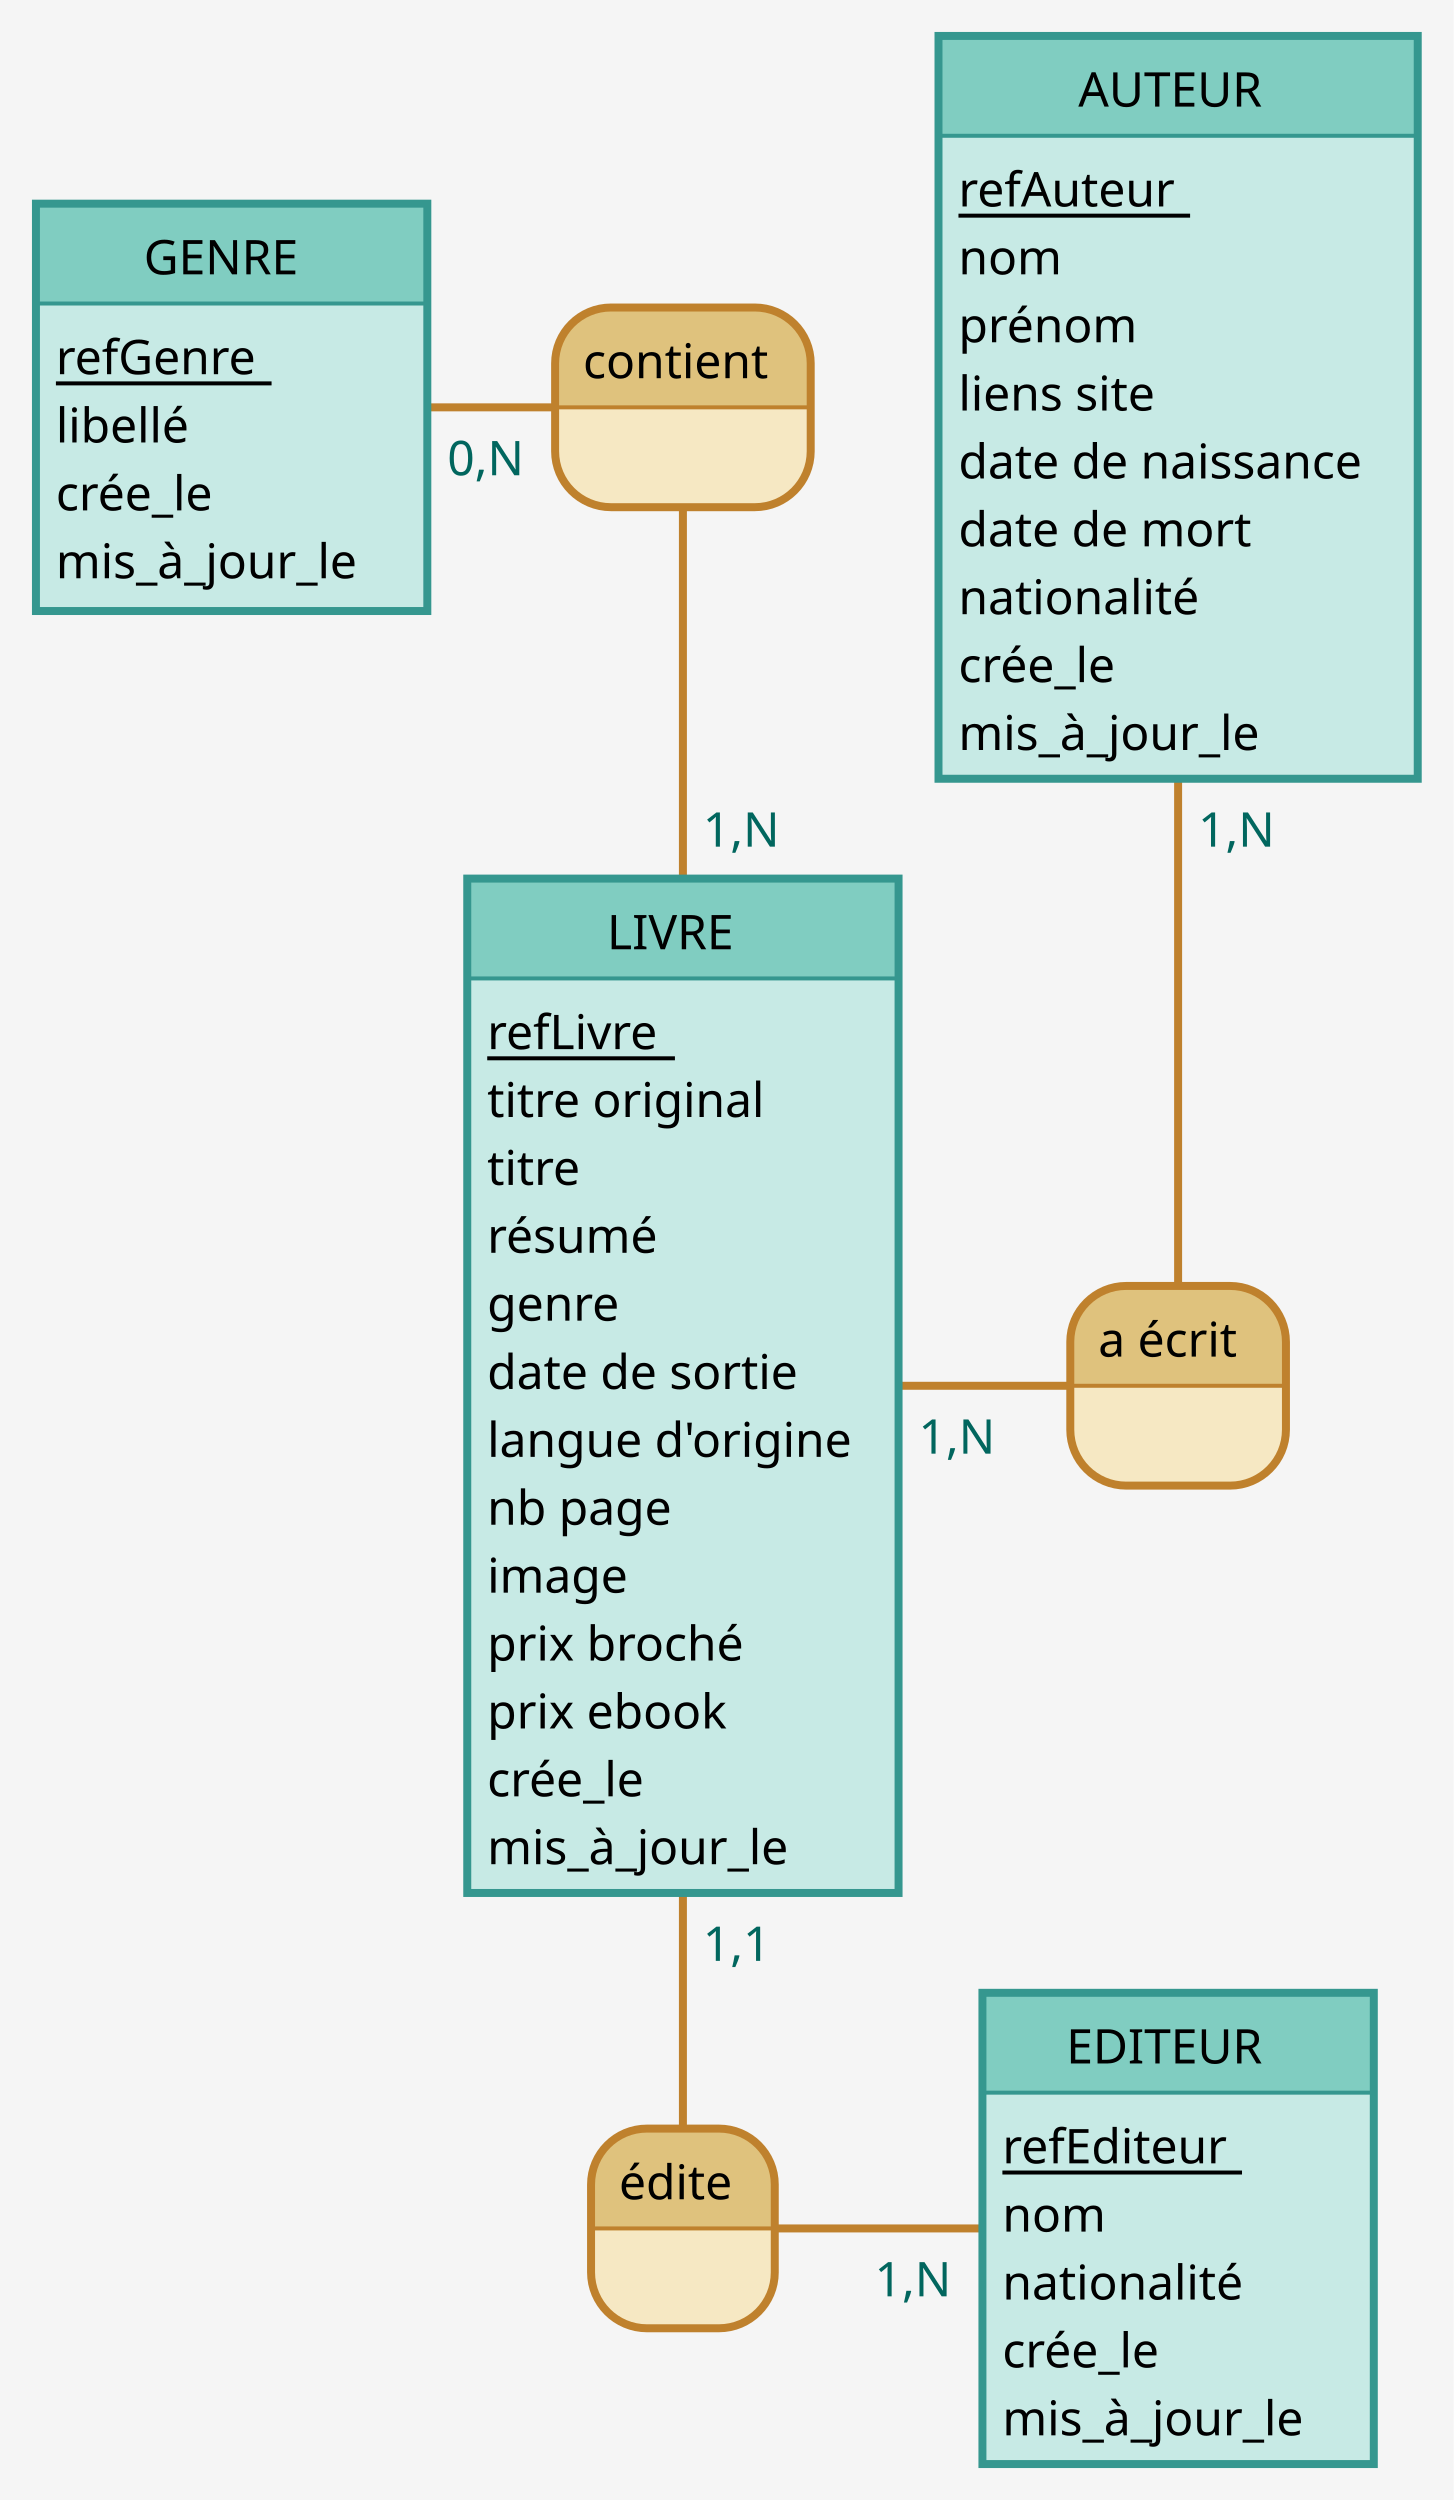
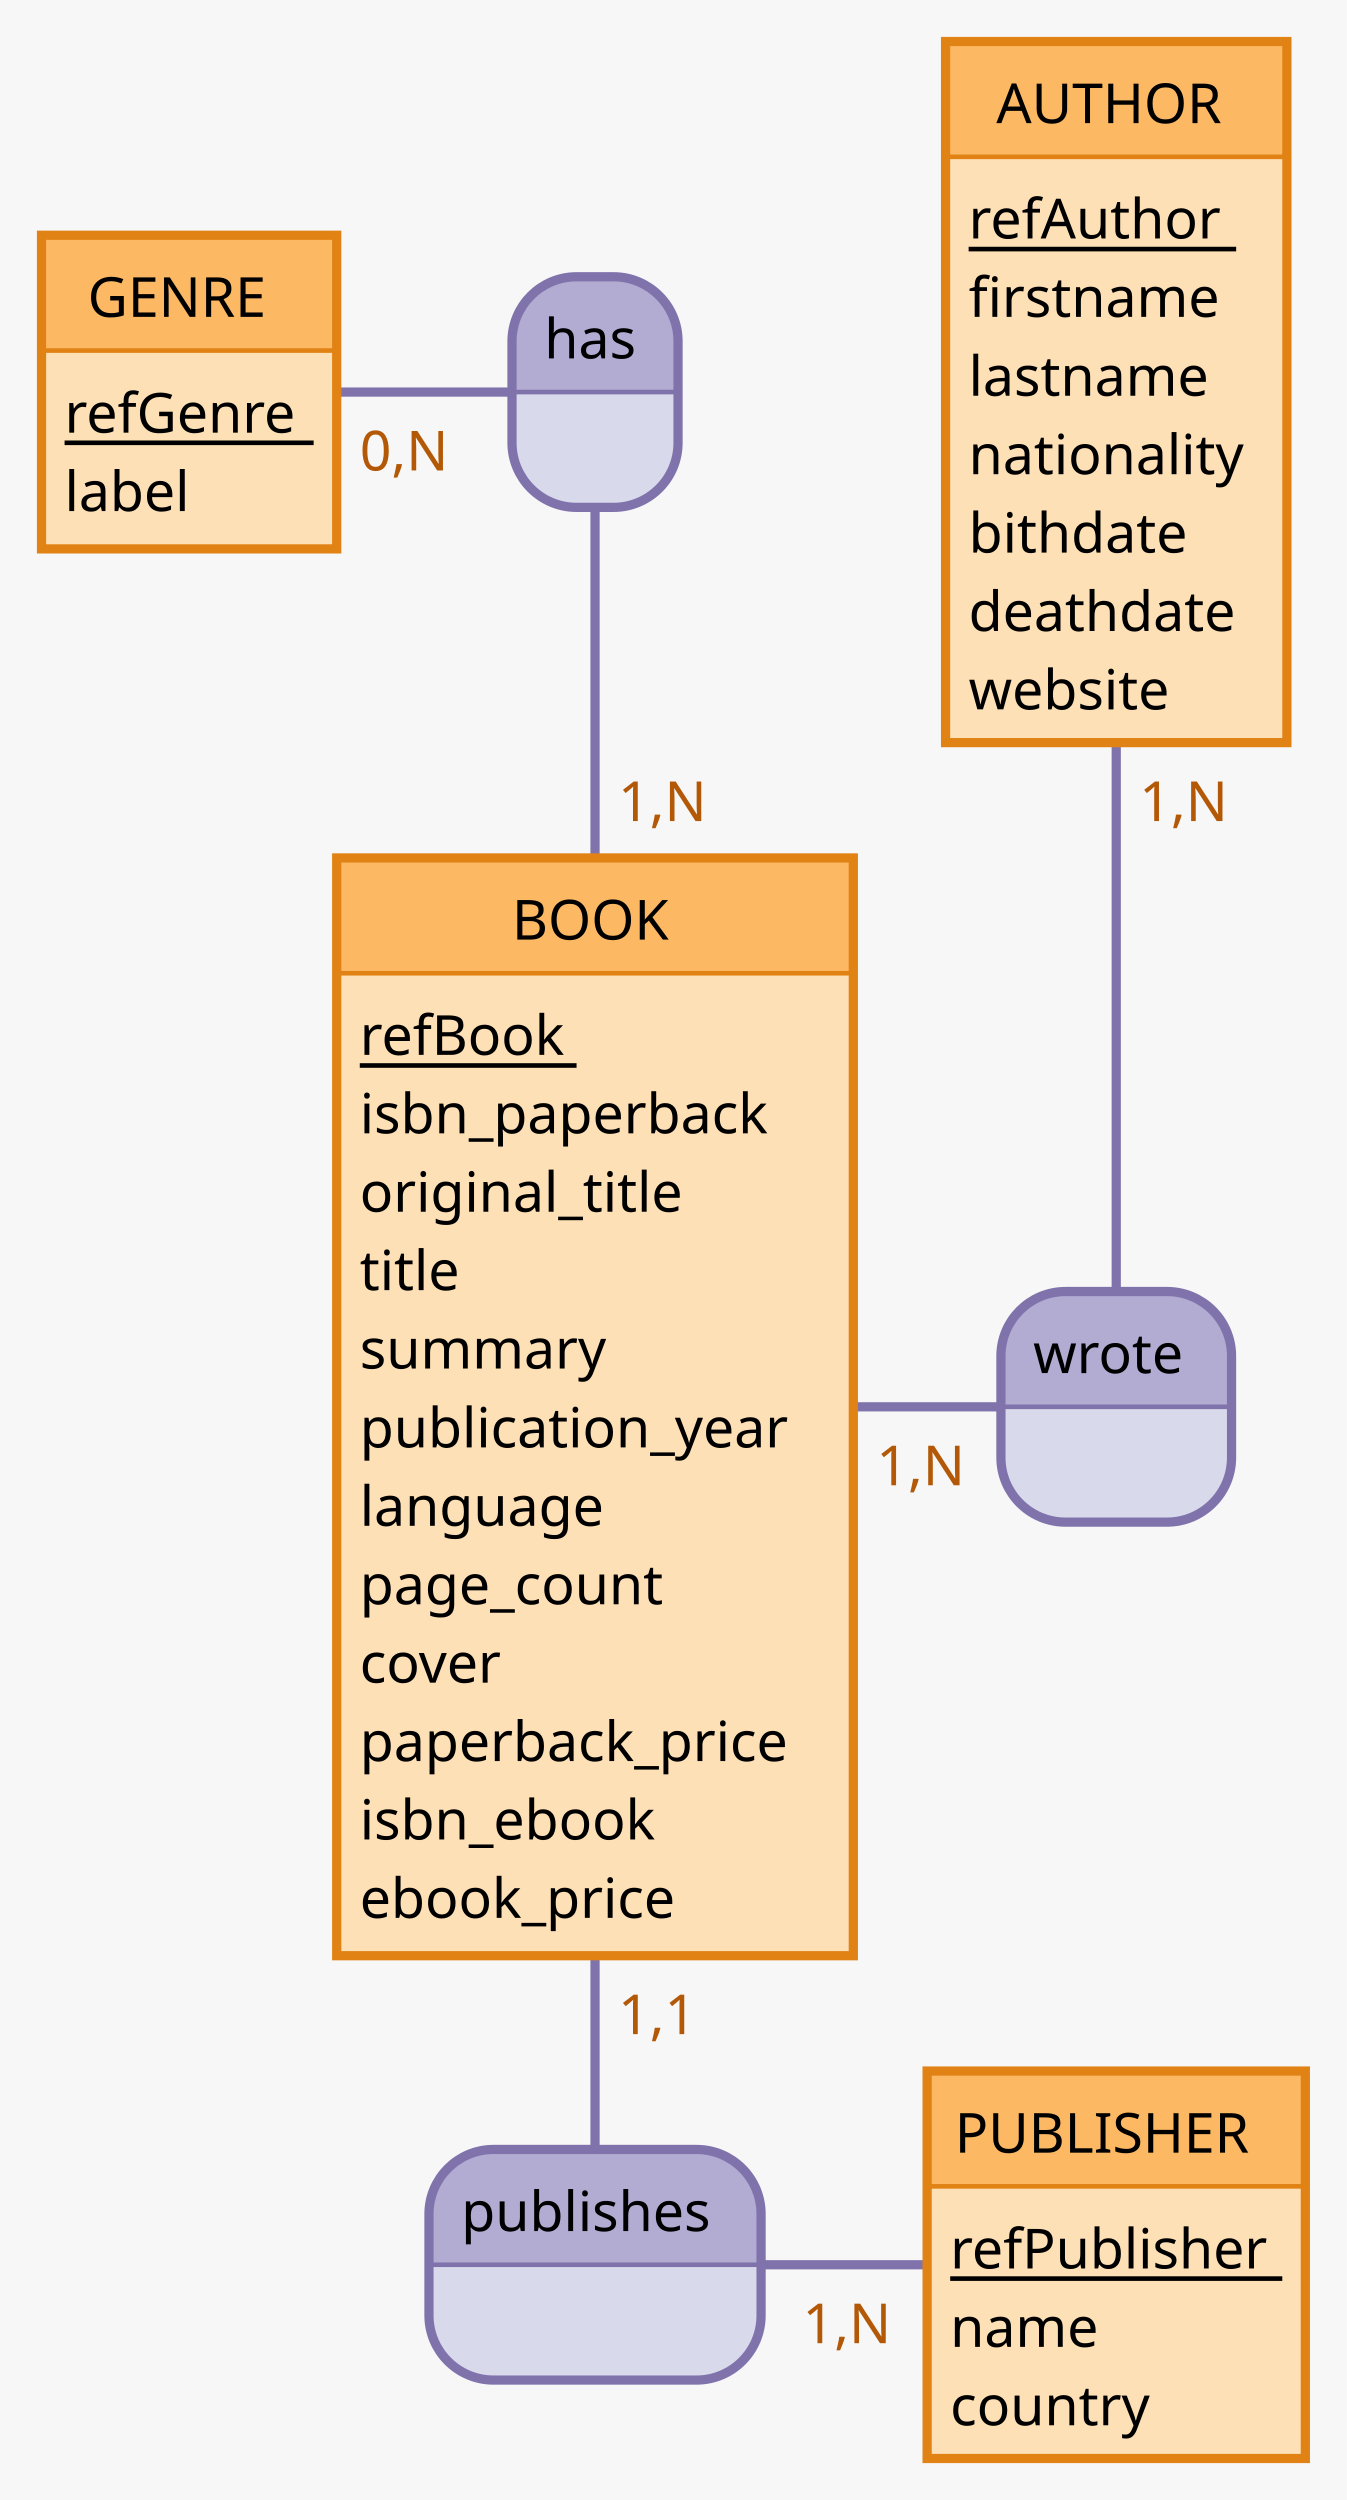
- <svg xmlns="http://www.w3.org/2000/svg" width="364" height="626" view_box="0 0 364 626">\n\n<rect id="frame" x="0" y="0" width="364" height="626" fill="#f5f5f5" stroke="none" stroke-width="0" />
-   <line x1="58" y1="102" x2="171" y2="102" stroke="#bf812d" stroke-width="2" />
-   <text x="112" y="119.0" fill="#01665e" font-family="Verdana" font-size="12">0,N</text>
-   <line x1="171" y1="347" x2="171" y2="102" stroke="#bf812d" stroke-width="2" />
-   <text x="176.0" y="212" fill="#01665e" font-family="Verdana" font-size="12">1,N</text>
-   <g id="association-contient">
-     <path d="M 189 77 a 14 14 90 0 1 14 14 V 102 h -64 V 91 a 14 14 90 0 1 14 -14" fill="#dfc27d" stroke="#dfc27d" stroke-width="0" />
-     <path d="M 203 102.0 v 11 a 14 14 90 0 1 -14 14 H 153 a 14 14 90 0 1 -14 -14 V 102.0 H 64" fill="#f6e8c3" stroke="#f6e8c3" stroke-width="0" />
-     <rect x="139" y="77" width="64" height="50" fill="none" rx="14" stroke="#bf812d" stroke-width="2" />
-     <line x1="139" y1="102" x2="203" y2="102" stroke="#bf812d" stroke-width="1" />
-     <text x="146" y="94.7" fill="#000000" font-family="Verdana" font-size="12">contient</text>
+ <svg xmlns="http://www.w3.org/2000/svg" width="292" height="542" view_box="0 0 292 542">\n\n<rect id="frame" x="0" y="0" width="292" height="542" fill="#f7f7f7" stroke="none" stroke-width="0" />
+   <line x1="242" y1="491" x2="129" y2="491" stroke="#8073ac" stroke-width="2" />
+   <text x="174" y="508.0" fill="#b35806" font-family="Verdana" font-size="12">1,N</text>
+   <line x1="129" y1="305" x2="129" y2="491" stroke="#8073ac" stroke-width="2" />
+   <text x="134.0" y="441" fill="#b35806" font-family="Verdana" font-size="12">1,1</text>
+   <g id="association-publishes">
+     <path d="M 151 466 a 14 14 90 0 1 14 14 V 491 h -72 V 480 a 14 14 90 0 1 14 -14" fill="#b2abd2" stroke="#b2abd2" stroke-width="0" />
+     <path d="M 165 491.0 v 11 a 14 14 90 0 1 -14 14 H 107 a 14 14 90 0 1 -14 -14 V 491.0 H 72" fill="#d8daeb" stroke="#d8daeb" stroke-width="0" />
+     <rect x="93" y="466" width="72" height="50" fill="none" rx="14" stroke="#8073ac" stroke-width="2" />
+     <line x1="93" y1="491" x2="165" y2="491" stroke="#8073ac" stroke-width="1" />
+     <text x="100" y="483.7" fill="#000000" font-family="Verdana" font-size="12">publishes</text>
  </g>
-   <line x1="295" y1="558" x2="171" y2="558" stroke="#bf812d" stroke-width="2" />
-   <text x="219" y="575.0" fill="#01665e" font-family="Verdana" font-size="12">1,N</text>
-   <line x1="171" y1="347" x2="171" y2="558" stroke="#bf812d" stroke-width="2" />
-   <text x="176.0" y="491" fill="#01665e" font-family="Verdana" font-size="12">1,1</text>
-   <g id="association-édite">
-     <path d="M 180 533 a 14 14 90 0 1 14 14 V 558 h -46 V 547 a 14 14 90 0 1 14 -14" fill="#dfc27d" stroke="#dfc27d" stroke-width="0" />
-     <path d="M 194 558.0 v 11 a 14 14 90 0 1 -14 14 H 162 a 14 14 90 0 1 -14 -14 V 558.0 H 46" fill="#f6e8c3" stroke="#f6e8c3" stroke-width="0" />
-     <rect x="148" y="533" width="46" height="50" fill="none" rx="14" stroke="#bf812d" stroke-width="2" />
-     <line x1="148" y1="558" x2="194" y2="558" stroke="#bf812d" stroke-width="1" />
-     <text x="155" y="550.7" fill="#000000" font-family="Verdana" font-size="12">édite</text>
+   <line x1="41" y1="85" x2="129" y2="85" stroke="#8073ac" stroke-width="2" />
+   <text x="78" y="102.0" fill="#b35806" font-family="Verdana" font-size="12">0,N</text>
+   <line x1="129" y1="305" x2="129" y2="85" stroke="#8073ac" stroke-width="2" />
+   <text x="134.0" y="178" fill="#b35806" font-family="Verdana" font-size="12">1,N</text>
+   <g id="association-has">
+     <path d="M 133 60 a 14 14 90 0 1 14 14 V 85 h -36 V 74 a 14 14 90 0 1 14 -14" fill="#b2abd2" stroke="#b2abd2" stroke-width="0" />
+     <path d="M 147 85.0 v 11 a 14 14 90 0 1 -14 14 H 125 a 14 14 90 0 1 -14 -14 V 85.0 H 36" fill="#d8daeb" stroke="#d8daeb" stroke-width="0" />
+     <rect x="111" y="60" width="36" height="50" fill="none" rx="14" stroke="#8073ac" stroke-width="2" />
+     <line x1="111" y1="85" x2="147" y2="85" stroke="#8073ac" stroke-width="1" />
+     <text x="118" y="77.7" fill="#000000" font-family="Verdana" font-size="12">has</text>
  </g>
-   <line x1="295" y1="102" x2="295" y2="347" stroke="#bf812d" stroke-width="2" />
-   <text x="300.0" y="212" fill="#01665e" font-family="Verdana" font-size="12">1,N</text>
-   <line x1="171" y1="347" x2="295" y2="347" stroke="#bf812d" stroke-width="2" />
-   <text x="230" y="364.0" fill="#01665e" font-family="Verdana" font-size="12">1,N</text>
-   <g id="association-a écrit">
-     <path d="M 308 322 a 14 14 90 0 1 14 14 V 347 h -54 V 336 a 14 14 90 0 1 14 -14" fill="#dfc27d" stroke="#dfc27d" stroke-width="0" />
-     <path d="M 322 347.0 v 11 a 14 14 90 0 1 -14 14 H 282 a 14 14 90 0 1 -14 -14 V 347.0 H 54" fill="#f6e8c3" stroke="#f6e8c3" stroke-width="0" />
-     <rect x="268" y="322" width="54" height="50" fill="none" rx="14" stroke="#bf812d" stroke-width="2" />
-     <line x1="268" y1="347" x2="322" y2="347" stroke="#bf812d" stroke-width="1" />
-     <text x="275" y="339.7" fill="#000000" font-family="Verdana" font-size="12">a écrit</text>
+   <line x1="242" y1="85" x2="242" y2="305" stroke="#8073ac" stroke-width="2" />
+   <text x="247.0" y="178" fill="#b35806" font-family="Verdana" font-size="12">1,N</text>
+   <line x1="129" y1="305" x2="242" y2="305" stroke="#8073ac" stroke-width="2" />
+   <text x="190" y="322.0" fill="#b35806" font-family="Verdana" font-size="12">1,N</text>
+   <g id="association-wrote">
+     <path d="M 253 280 a 14 14 90 0 1 14 14 V 305 h -50 V 294 a 14 14 90 0 1 14 -14" fill="#b2abd2" stroke="#b2abd2" stroke-width="0" />
+     <path d="M 267 305.0 v 11 a 14 14 90 0 1 -14 14 H 231 a 14 14 90 0 1 -14 -14 V 305.0 H 50" fill="#d8daeb" stroke="#d8daeb" stroke-width="0" />
+     <rect x="217" y="280" width="50" height="50" fill="none" rx="14" stroke="#8073ac" stroke-width="2" />
+     <line x1="217" y1="305" x2="267" y2="305" stroke="#8073ac" stroke-width="1" />
+     <text x="224" y="297.7" fill="#000000" font-family="Verdana" font-size="12">wrote</text>
  </g>
  <g id="entity-GENRE">
    <g id="frame-GENRE">
-       <rect x="9" y="51" width="98" height="25" fill="#80cdc1" stroke="#80cdc1" stroke-width="0" />
-       <rect x="9" y="76.0" width="98" height="77" fill="#c7eae5" stroke="#c7eae5" stroke-width="0" />
-       <rect x="9" y="51" width="98" height="102" fill="none" stroke="#35978f" stroke-width="2" />
-       <line x1="9" y1="76" x2="107" y2="76" stroke="#35978f" stroke-width="1" />
+       <rect x="9" y="51" width="64" height="25" fill="#fdb863" stroke="#fdb863" stroke-width="0" />
+       <rect x="9" y="76.0" width="64" height="43" fill="#fee0b6" stroke="#fee0b6" stroke-width="0" />
+       <rect x="9" y="51" width="64" height="68" fill="none" stroke="#e08214" stroke-width="2" />
+       <line x1="9" y1="76" x2="73" y2="76" stroke="#e08214" stroke-width="1" />
    </g>
-     <text x="36" y="68.7" fill="#000000" font-family="Verdana" font-size="12">GENRE</text>
-     <text x="14" y="93.7" fill="#000000" font-family="Verdana" font-size="12">refGenre</text>
+     <text x="19" y="68.7" fill="#000000" font-family="Verdana" font-size="12">GENRE</text>
+     <text x="14" y="93.8" fill="#000000" font-family="Verdana" font-size="12">refGenre</text>
    <line x1="14" y1="96" x2="68" y2="96" stroke="#000000" stroke-width="1" />
-     <text x="14" y="110.8" fill="#000000" font-family="Verdana" font-size="12">libellé</text>
-     <text x="14" y="127.8" fill="#000000" font-family="Verdana" font-size="12">crée_le</text>
-     <text x="14" y="144.8" fill="#000000" font-family="Verdana" font-size="12">mis_à_jour_le</text>
+     <text x="14" y="110.8" fill="#000000" font-family="Verdana" font-size="12">label</text>
  </g>
-   <g id="entity-LIVRE">
-     <g id="frame-LIVRE">
-       <rect x="117" y="220" width="108" height="25" fill="#80cdc1" stroke="#80cdc1" stroke-width="0" />
-       <rect x="117" y="245.0" width="108" height="229" fill="#c7eae5" stroke="#c7eae5" stroke-width="0" />
-       <rect x="117" y="220" width="108" height="254" fill="none" stroke="#35978f" stroke-width="2" />
-       <line x1="117" y1="245" x2="225" y2="245" stroke="#35978f" stroke-width="1" />
+   <g id="entity-PUBLISHER">
+     <g id="frame-PUBLISHER">
+       <rect x="201" y="449" width="82" height="25" fill="#fdb863" stroke="#fdb863" stroke-width="0" />
+       <rect x="201" y="474.0" width="82" height="59" fill="#fee0b6" stroke="#fee0b6" stroke-width="0" />
+       <rect x="201" y="449" width="82" height="84" fill="none" stroke="#e08214" stroke-width="2" />
+       <line x1="201" y1="474" x2="283" y2="474" stroke="#e08214" stroke-width="1" />
    </g>
-     <text x="152" y="237.7" fill="#000000" font-family="Verdana" font-size="12">LIVRE</text>
-     <text x="122" y="262.7" fill="#000000" font-family="Verdana" font-size="12">refLivre</text>
-     <line x1="122" y1="265" x2="169" y2="265" stroke="#000000" stroke-width="1" />
-     <text x="122" y="279.7" fill="#000000" font-family="Verdana" font-size="12">titre original</text>
-     <text x="122" y="296.7" fill="#000000" font-family="Verdana" font-size="12">titre</text>
-     <text x="122" y="313.7" fill="#000000" font-family="Verdana" font-size="12">résumé</text>
-     <text x="122" y="330.7" fill="#000000" font-family="Verdana" font-size="12">genre</text>
-     <text x="122" y="347.8" fill="#000000" font-family="Verdana" font-size="12">date de sortie</text>
-     <text x="122" y="364.8" fill="#000000" font-family="Verdana" font-size="12">langue d'origine</text>
-     <text x="122" y="381.8" fill="#000000" font-family="Verdana" font-size="12">nb page</text>
-     <text x="122" y="398.8" fill="#000000" font-family="Verdana" font-size="12">image</text>
-     <text x="122" y="415.8" fill="#000000" font-family="Verdana" font-size="12">prix broché</text>
-     <text x="122" y="432.8" fill="#000000" font-family="Verdana" font-size="12">prix ebook</text>
-     <text x="122" y="449.8" fill="#000000" font-family="Verdana" font-size="12">crée_le</text>
-     <text x="122" y="466.8" fill="#000000" font-family="Verdana" font-size="12">mis_à_jour_le</text>
+     <text x="207" y="466.7" fill="#000000" font-family="Verdana" font-size="12">PUBLISHER</text>
+     <text x="206" y="491.8" fill="#000000" font-family="Verdana" font-size="12">refPublisher</text>
+     <line x1="206" y1="494" x2="278" y2="494" stroke="#000000" stroke-width="1" />
+     <text x="206" y="508.8" fill="#000000" font-family="Verdana" font-size="12">name</text>
+     <text x="206" y="525.8" fill="#000000" font-family="Verdana" font-size="12">country</text>
  </g>
-   <g id="entity-AUTEUR">
-     <g id="frame-AUTEUR">
-       <rect x="235" y="9" width="120" height="25" fill="#80cdc1" stroke="#80cdc1" stroke-width="0" />
-       <rect x="235" y="34.0" width="120" height="161" fill="#c7eae5" stroke="#c7eae5" stroke-width="0" />
-       <rect x="235" y="9" width="120" height="186" fill="none" stroke="#35978f" stroke-width="2" />
-       <line x1="235" y1="34" x2="355" y2="34" stroke="#35978f" stroke-width="1" />
+   <g id="entity-BOOK">
+     <g id="frame-BOOK">
+       <rect x="73" y="186" width="112" height="25" fill="#fdb863" stroke="#fdb863" stroke-width="0" />
+       <rect x="73" y="211.0" width="112" height="213" fill="#fee0b6" stroke="#fee0b6" stroke-width="0" />
+       <rect x="73" y="186" width="112" height="238" fill="none" stroke="#e08214" stroke-width="2" />
+       <line x1="73" y1="211" x2="185" y2="211" stroke="#e08214" stroke-width="1" />
    </g>
-     <text x="270" y="26.7" fill="#000000" font-family="Verdana" font-size="12">AUTEUR</text>
-     <text x="240" y="51.7" fill="#000000" font-family="Verdana" font-size="12">refAuteur</text>
-     <line x1="240" y1="54" x2="298" y2="54" stroke="#000000" stroke-width="1" />
-     <text x="240" y="68.7" fill="#000000" font-family="Verdana" font-size="12">nom</text>
-     <text x="240" y="85.7" fill="#000000" font-family="Verdana" font-size="12">prénom</text>
-     <text x="240" y="102.8" fill="#000000" font-family="Verdana" font-size="12">liens site</text>
-     <text x="240" y="119.8" fill="#000000" font-family="Verdana" font-size="12">date de naissance</text>
-     <text x="240" y="136.8" fill="#000000" font-family="Verdana" font-size="12">date de mort</text>
-     <text x="240" y="153.8" fill="#000000" font-family="Verdana" font-size="12">nationalité</text>
-     <text x="240" y="170.8" fill="#000000" font-family="Verdana" font-size="12">crée_le</text>
-     <text x="240" y="187.8" fill="#000000" font-family="Verdana" font-size="12">mis_à_jour_le</text>
+     <text x="111" y="203.7" fill="#000000" font-family="Verdana" font-size="12">BOOK</text>
+     <text x="78" y="228.7" fill="#000000" font-family="Verdana" font-size="12">refBook</text>
+     <line x1="78" y1="231" x2="125" y2="231" stroke="#000000" stroke-width="1" />
+     <text x="78" y="245.7" fill="#000000" font-family="Verdana" font-size="12">isbn_paperback</text>
+     <text x="78" y="262.7" fill="#000000" font-family="Verdana" font-size="12">original_title</text>
+     <text x="78" y="279.7" fill="#000000" font-family="Verdana" font-size="12">title</text>
+     <text x="78" y="296.7" fill="#000000" font-family="Verdana" font-size="12">summary</text>
+     <text x="78" y="313.8" fill="#000000" font-family="Verdana" font-size="12">publication_year</text>
+     <text x="78" y="330.8" fill="#000000" font-family="Verdana" font-size="12">language</text>
+     <text x="78" y="347.8" fill="#000000" font-family="Verdana" font-size="12">page_count</text>
+     <text x="78" y="364.8" fill="#000000" font-family="Verdana" font-size="12">cover</text>
+     <text x="78" y="381.8" fill="#000000" font-family="Verdana" font-size="12">paperback_price</text>
+     <text x="78" y="398.8" fill="#000000" font-family="Verdana" font-size="12">isbn_ebook</text>
+     <text x="78" y="415.8" fill="#000000" font-family="Verdana" font-size="12">ebook_price</text>
  </g>
-   <g id="entity-EDITEUR">
-     <g id="frame-EDITEUR">
-       <rect x="246" y="499" width="98" height="25" fill="#80cdc1" stroke="#80cdc1" stroke-width="0" />
-       <rect x="246" y="524.0" width="98" height="93" fill="#c7eae5" stroke="#c7eae5" stroke-width="0" />
-       <rect x="246" y="499" width="98" height="118" fill="none" stroke="#35978f" stroke-width="2" />
-       <line x1="246" y1="524" x2="344" y2="524" stroke="#35978f" stroke-width="1" />
+   <g id="entity-AUTHOR">
+     <g id="frame-AUTHOR">
+       <rect x="205" y="9" width="74" height="25" fill="#fdb863" stroke="#fdb863" stroke-width="0" />
+       <rect x="205" y="34.0" width="74" height="127" fill="#fee0b6" stroke="#fee0b6" stroke-width="0" />
+       <rect x="205" y="9" width="74" height="152" fill="none" stroke="#e08214" stroke-width="2" />
+       <line x1="205" y1="34" x2="279" y2="34" stroke="#e08214" stroke-width="1" />
    </g>
-     <text x="267" y="516.7" fill="#000000" font-family="Verdana" font-size="12">EDITEUR</text>
-     <text x="251" y="541.7" fill="#000000" font-family="Verdana" font-size="12">refEditeur</text>
-     <line x1="251" y1="544" x2="311" y2="544" stroke="#000000" stroke-width="1" />
-     <text x="251" y="558.8" fill="#000000" font-family="Verdana" font-size="12">nom</text>
-     <text x="251" y="575.8" fill="#000000" font-family="Verdana" font-size="12">nationalité</text>
-     <text x="251" y="592.8" fill="#000000" font-family="Verdana" font-size="12">crée_le</text>
-     <text x="251" y="609.8" fill="#000000" font-family="Verdana" font-size="12">mis_à_jour_le</text>
+     <text x="216" y="26.7" fill="#000000" font-family="Verdana" font-size="12">AUTHOR</text>
+     <text x="210" y="51.7" fill="#000000" font-family="Verdana" font-size="12">refAuthor</text>
+     <line x1="210" y1="54" x2="268" y2="54" stroke="#000000" stroke-width="1" />
+     <text x="210" y="68.7" fill="#000000" font-family="Verdana" font-size="12">firstname</text>
+     <text x="210" y="85.8" fill="#000000" font-family="Verdana" font-size="12">lastname</text>
+     <text x="210" y="102.8" fill="#000000" font-family="Verdana" font-size="12">nationality</text>
+     <text x="210" y="119.8" fill="#000000" font-family="Verdana" font-size="12">bithdate</text>
+     <text x="210" y="136.8" fill="#000000" font-family="Verdana" font-size="12">deathdate</text>
+     <text x="210" y="153.8" fill="#000000" font-family="Verdana" font-size="12">website</text>
  </g>
</svg>
